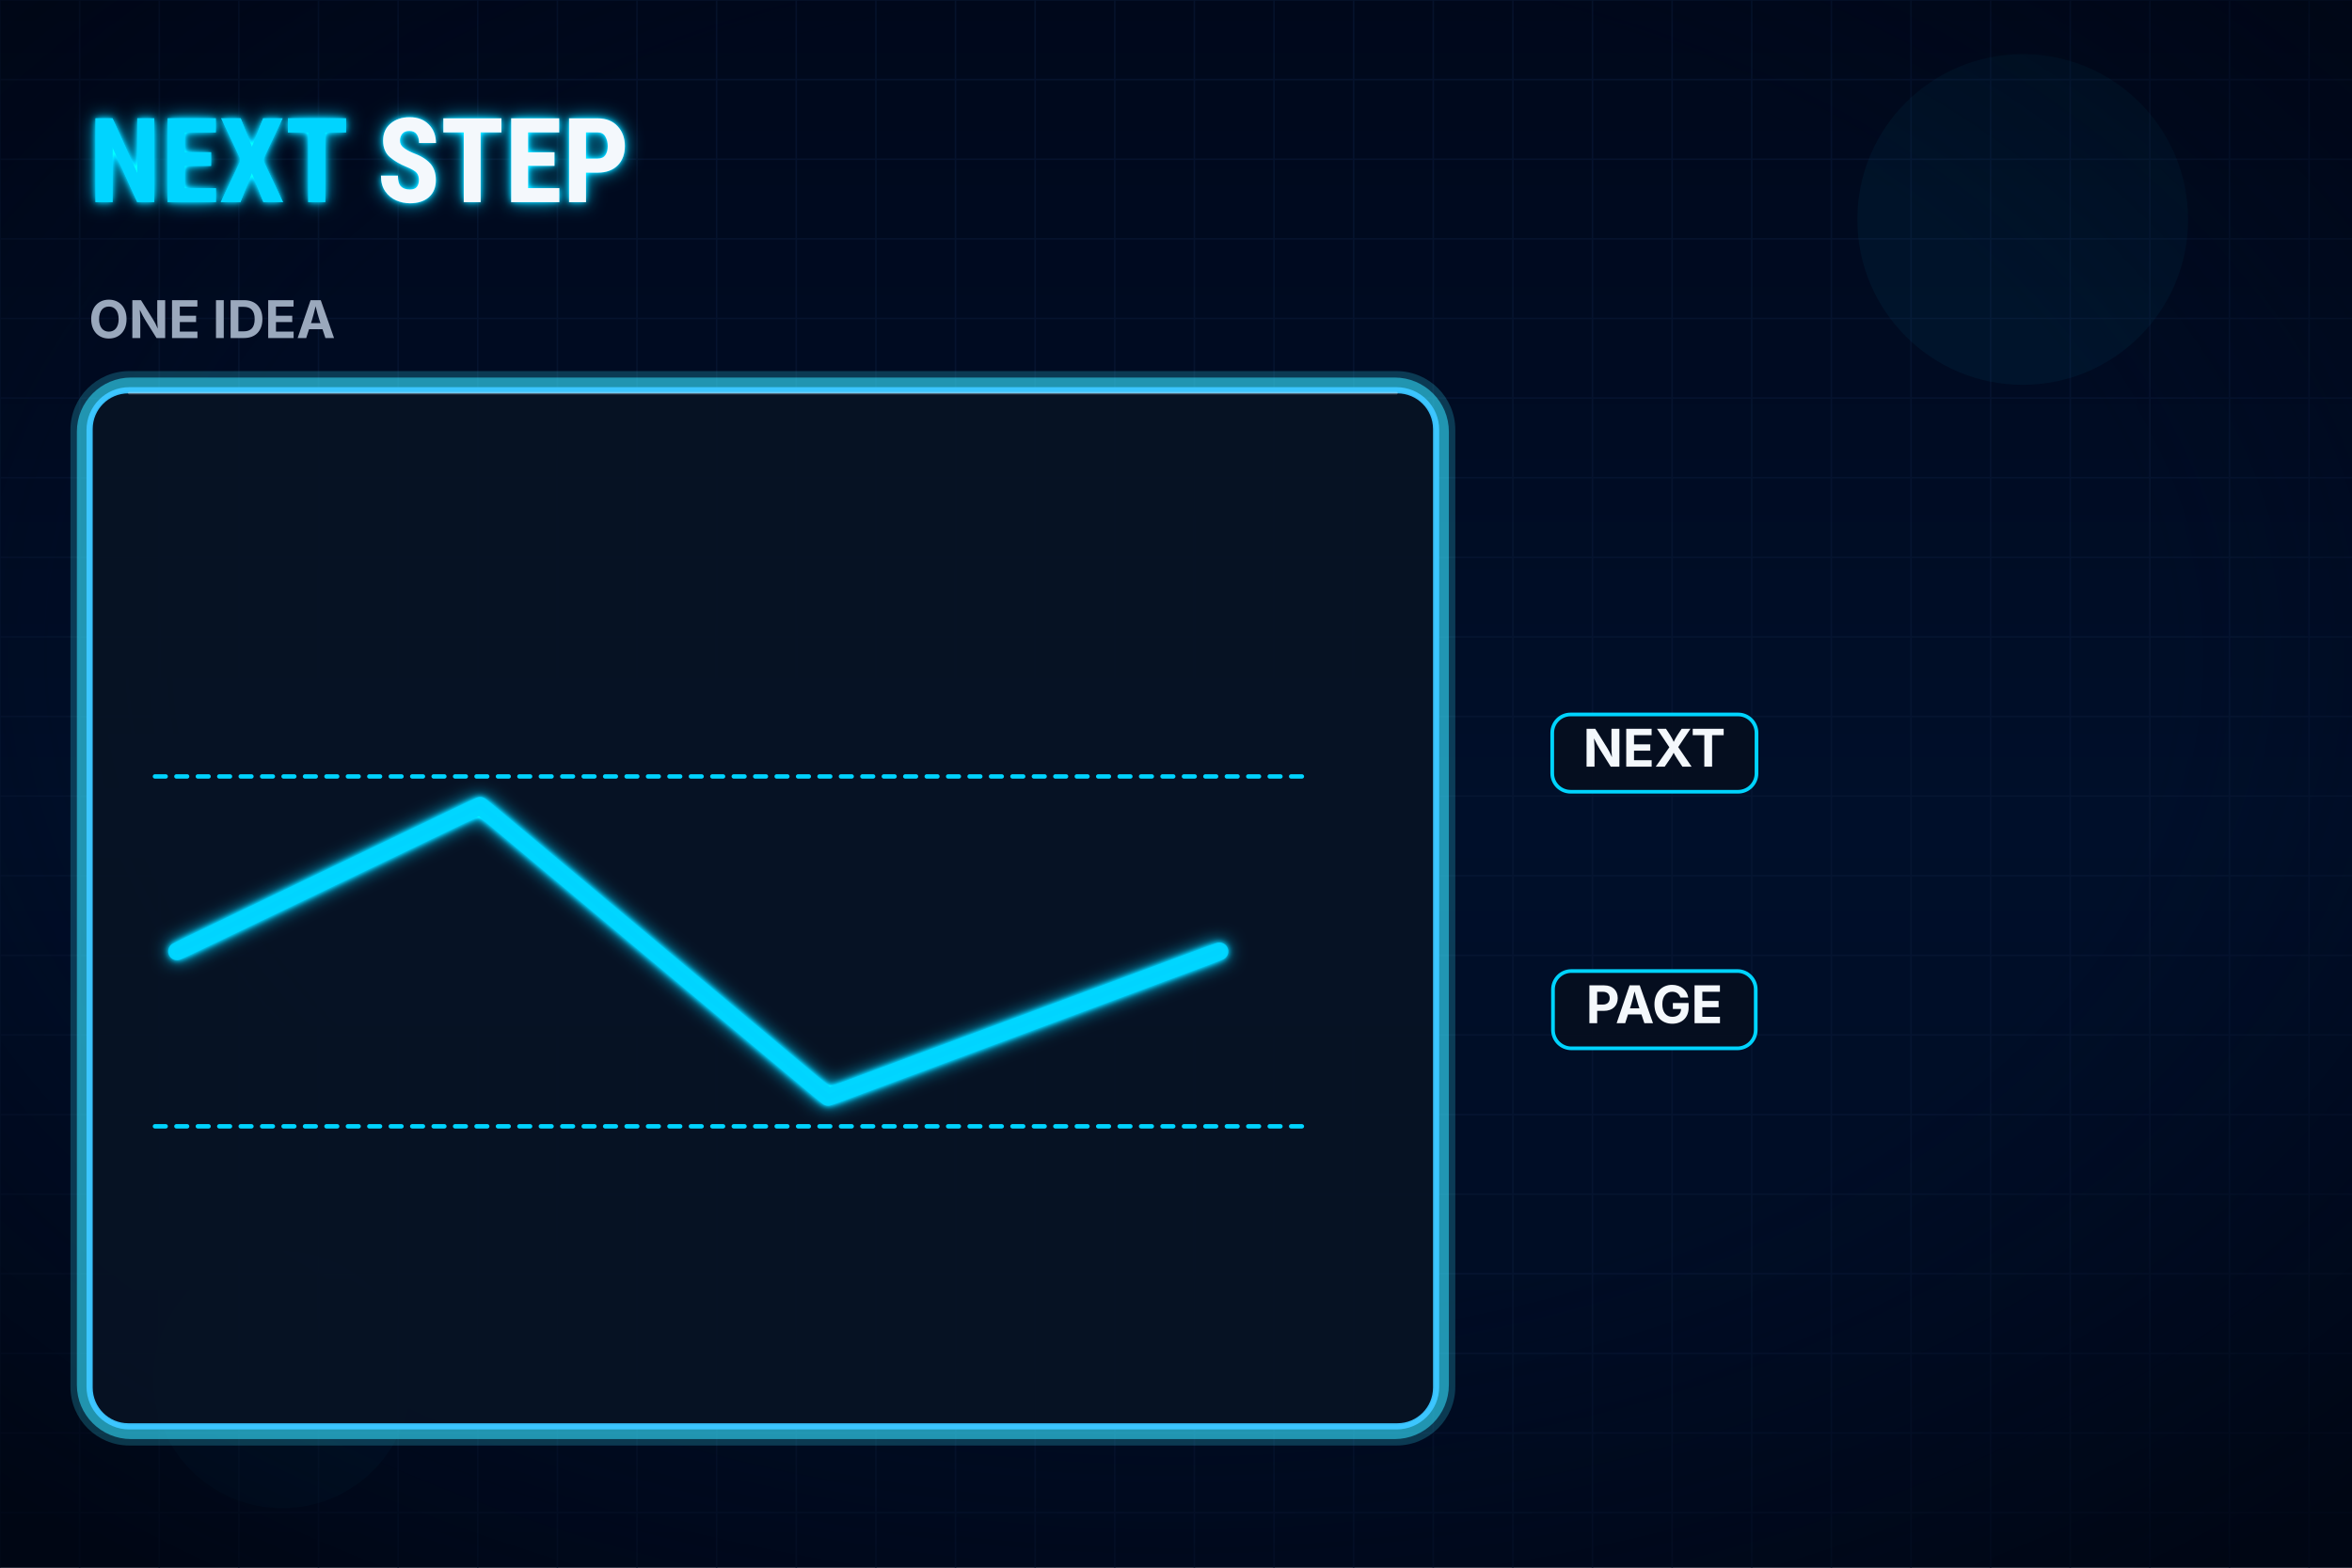
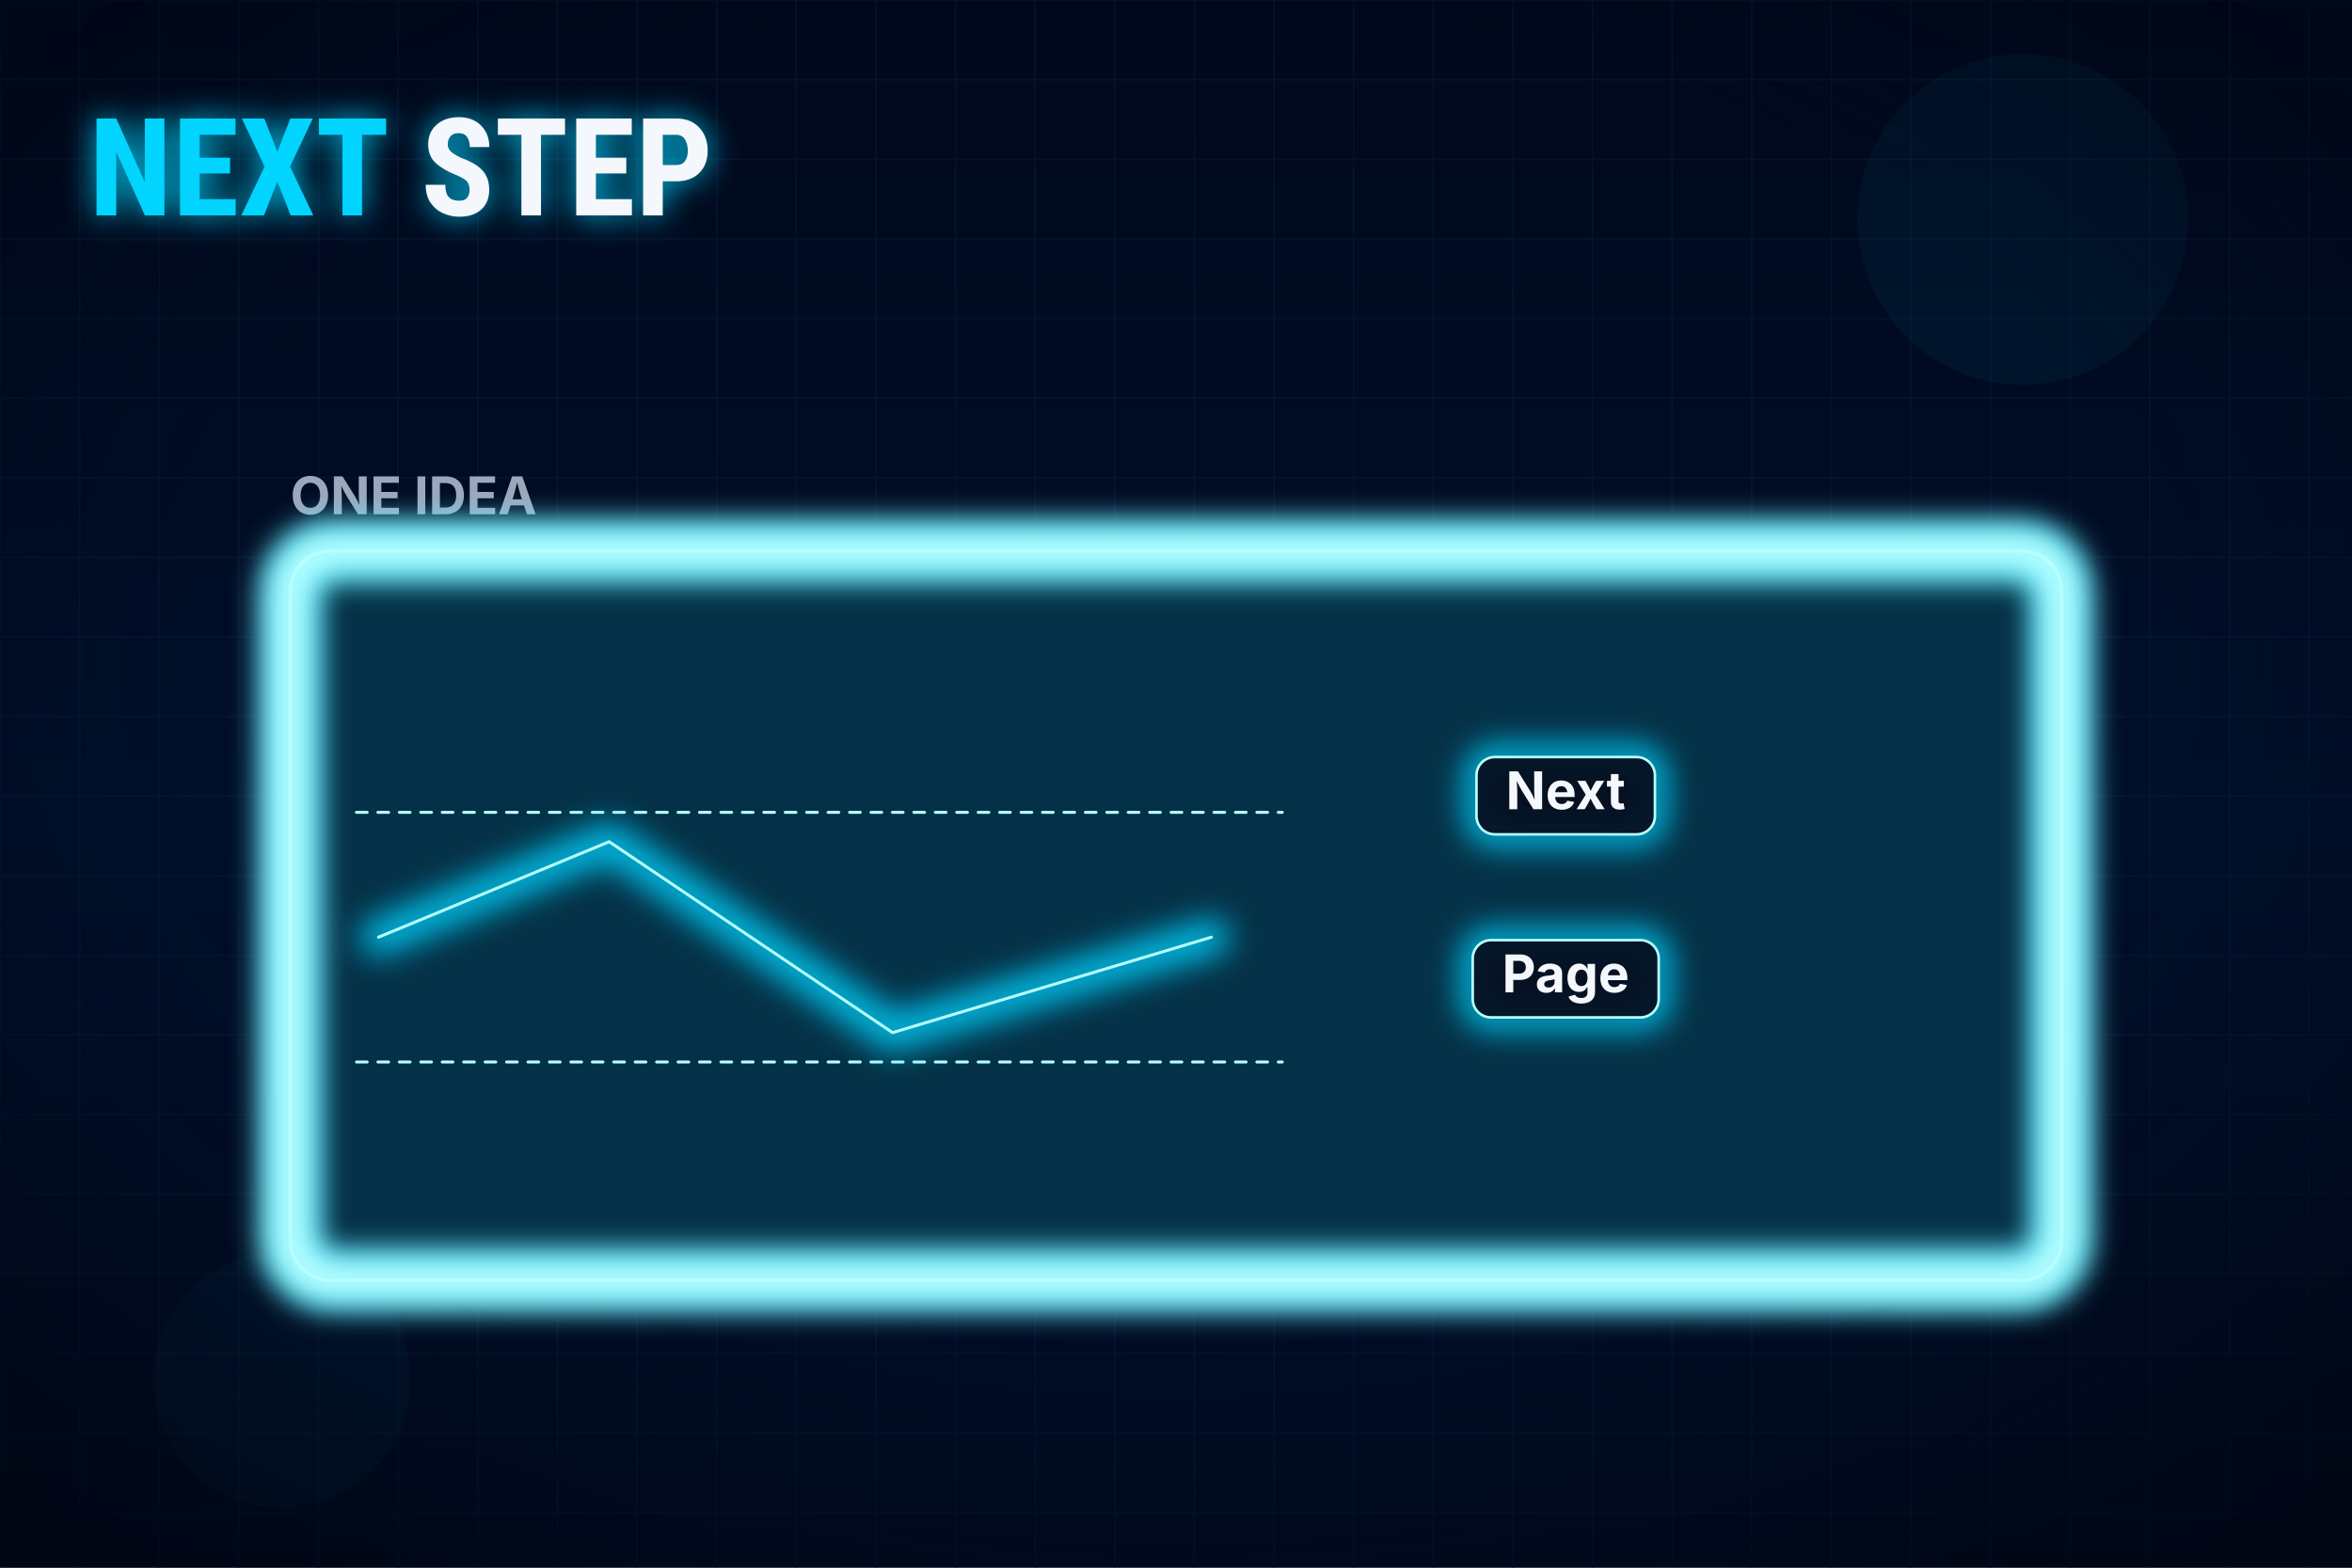
<svg xmlns="http://www.w3.org/2000/svg" width="1536" height="1024" viewBox="0 0 1536 1024">
  <defs>
    <style>
- @font-face { font-family: "Inter"; src: url("file:///agent/repos/claude/skills/illustration-engine/illustration_engine/assets/fonts/Inter-Regular.ttf") format("truetype"); font-weight: normal; font-style: normal; }
- @font-face { font-family: "Inter"; src: url("file:///agent/repos/claude/skills/illustration-engine/illustration_engine/assets/fonts/Inter-SemiBold.ttf") format("truetype"); font-weight: bold; font-style: normal; }
- @font-face { font-family: "Inter"; src: url("file:///agent/repos/claude/skills/illustration-engine/illustration_engine/assets/fonts/Inter-Bold.ttf") format("truetype"); font-weight: bold; font-style: normal; }
- @font-face { font-family: "Roboto Condensed"; src: url("file:///agent/repos/claude/skills/illustration-engine/illustration_engine/assets/fonts/RobotoCondensed-Bold.ttf") format("truetype"); font-weight: bold; font-style: normal; }
+ @font-face { font-family: "Inter"; src: url("file:///agent/repos/claude/skills/illustration-engine/illustration_engine/assets/fonts/Inter-Regular.ttf") format("truetype"); font-weight: 400; font-style: normal; }
+ @font-face { font-family: "Inter"; src: url("file:///agent/repos/claude/skills/illustration-engine/illustration_engine/assets/fonts/Inter-SemiBold.ttf") format("truetype"); font-weight: 600; font-style: normal; }
+ @font-face { font-family: "Inter"; src: url("file:///agent/repos/claude/skills/illustration-engine/illustration_engine/assets/fonts/Inter-Bold.ttf") format("truetype"); font-weight: 700; font-style: normal; }
+ @font-face { font-family: "Roboto Condensed"; src: url("file:///agent/repos/claude/skills/illustration-engine/illustration_engine/assets/fonts/RobotoCondensed-Bold.ttf") format("truetype"); font-weight: 700; font-style: normal; }
</style>
    <linearGradient id="bg1" x1="0" y1="0" x2="0" y2="1">
      <stop offset="0%" stop-color="#00081B" />
      <stop offset="52%" stop-color="#000F2A" />
      <stop offset="100%" stop-color="#000B21" />
    </linearGradient>
    <radialGradient id="vig2" cx="50%" cy="42%" r="72%">
      <stop offset="58%" stop-color="#00081B" stop-opacity="0" />
      <stop offset="100%" stop-color="#00040F" stop-opacity="0.72" />
    </radialGradient>
-     <filter id="bloom" x="-80%" y="-80%" width="260%" height="260%" color-interpolation-filters="sRGB">
-       <feGaussianBlur in="SourceGraphic" stdDeviation="6" result="wide" />
-       <feGaussianBlur in="SourceGraphic" stdDeviation="1.92" result="tight" />
-       <feComposite in="wide" in2="tight" operator="arithmetic" k1="0" k2="1" k3="1" k4="0" result="add" />
-       <feMerge>
-         <feMergeNode in="add" />
-         <feMergeNode in="SourceGraphic" />
-       </feMerge>
+     <filter id="bloom" x="-150%" y="-150%" width="400%" height="400%" color-interpolation-filters="sRGB">
+       <feGaussianBlur in="SourceGraphic" stdDeviation="10" />
    </filter>
  </defs>
  <rect x="0" y="0" width="1536" height="1024" rx="0" ry="0" fill="url(#bg1)" fill-opacity="1" stroke="none" stroke-width="0" stroke-opacity="1" />
  <g opacity="0.55">
    <line x1="0" y1="0" x2="0" y2="1024" stroke="#0A1A38" stroke-width="1" stroke-linecap="round" stroke-opacity="1" />
    <line x1="52" y1="0" x2="52" y2="1024" stroke="#0A1A38" stroke-width="1" stroke-linecap="round" stroke-opacity="1" />
    <line x1="104" y1="0" x2="104" y2="1024" stroke="#0A1A38" stroke-width="1" stroke-linecap="round" stroke-opacity="1" />
    <line x1="156" y1="0" x2="156" y2="1024" stroke="#0A1A38" stroke-width="1" stroke-linecap="round" stroke-opacity="1" />
    <line x1="208" y1="0" x2="208" y2="1024" stroke="#0A1A38" stroke-width="1" stroke-linecap="round" stroke-opacity="1" />
    <line x1="260" y1="0" x2="260" y2="1024" stroke="#0A1A38" stroke-width="1" stroke-linecap="round" stroke-opacity="1" />
    <line x1="312" y1="0" x2="312" y2="1024" stroke="#0A1A38" stroke-width="1" stroke-linecap="round" stroke-opacity="1" />
    <line x1="364" y1="0" x2="364" y2="1024" stroke="#0A1A38" stroke-width="1" stroke-linecap="round" stroke-opacity="1" />
    <line x1="416" y1="0" x2="416" y2="1024" stroke="#0A1A38" stroke-width="1" stroke-linecap="round" stroke-opacity="1" />
    <line x1="468" y1="0" x2="468" y2="1024" stroke="#0A1A38" stroke-width="1" stroke-linecap="round" stroke-opacity="1" />
    <line x1="520" y1="0" x2="520" y2="1024" stroke="#0A1A38" stroke-width="1" stroke-linecap="round" stroke-opacity="1" />
    <line x1="572" y1="0" x2="572" y2="1024" stroke="#0A1A38" stroke-width="1" stroke-linecap="round" stroke-opacity="1" />
    <line x1="624" y1="0" x2="624" y2="1024" stroke="#0A1A38" stroke-width="1" stroke-linecap="round" stroke-opacity="1" />
    <line x1="676" y1="0" x2="676" y2="1024" stroke="#0A1A38" stroke-width="1" stroke-linecap="round" stroke-opacity="1" />
    <line x1="728" y1="0" x2="728" y2="1024" stroke="#0A1A38" stroke-width="1" stroke-linecap="round" stroke-opacity="1" />
    <line x1="780" y1="0" x2="780" y2="1024" stroke="#0A1A38" stroke-width="1" stroke-linecap="round" stroke-opacity="1" />
    <line x1="832" y1="0" x2="832" y2="1024" stroke="#0A1A38" stroke-width="1" stroke-linecap="round" stroke-opacity="1" />
    <line x1="884" y1="0" x2="884" y2="1024" stroke="#0A1A38" stroke-width="1" stroke-linecap="round" stroke-opacity="1" />
    <line x1="936" y1="0" x2="936" y2="1024" stroke="#0A1A38" stroke-width="1" stroke-linecap="round" stroke-opacity="1" />
    <line x1="988" y1="0" x2="988" y2="1024" stroke="#0A1A38" stroke-width="1" stroke-linecap="round" stroke-opacity="1" />
    <line x1="1040" y1="0" x2="1040" y2="1024" stroke="#0A1A38" stroke-width="1" stroke-linecap="round" stroke-opacity="1" />
    <line x1="1092" y1="0" x2="1092" y2="1024" stroke="#0A1A38" stroke-width="1" stroke-linecap="round" stroke-opacity="1" />
    <line x1="1144" y1="0" x2="1144" y2="1024" stroke="#0A1A38" stroke-width="1" stroke-linecap="round" stroke-opacity="1" />
    <line x1="1196" y1="0" x2="1196" y2="1024" stroke="#0A1A38" stroke-width="1" stroke-linecap="round" stroke-opacity="1" />
    <line x1="1248" y1="0" x2="1248" y2="1024" stroke="#0A1A38" stroke-width="1" stroke-linecap="round" stroke-opacity="1" />
    <line x1="1300" y1="0" x2="1300" y2="1024" stroke="#0A1A38" stroke-width="1" stroke-linecap="round" stroke-opacity="1" />
    <line x1="1352" y1="0" x2="1352" y2="1024" stroke="#0A1A38" stroke-width="1" stroke-linecap="round" stroke-opacity="1" />
    <line x1="1404" y1="0" x2="1404" y2="1024" stroke="#0A1A38" stroke-width="1" stroke-linecap="round" stroke-opacity="1" />
    <line x1="1456" y1="0" x2="1456" y2="1024" stroke="#0A1A38" stroke-width="1" stroke-linecap="round" stroke-opacity="1" />
    <line x1="1508" y1="0" x2="1508" y2="1024" stroke="#0A1A38" stroke-width="1" stroke-linecap="round" stroke-opacity="1" />
    <line x1="0" y1="0" x2="1536" y2="0" stroke="#0A1A38" stroke-width="1" stroke-linecap="round" stroke-opacity="1" />
    <line x1="0" y1="52" x2="1536" y2="52" stroke="#0A1A38" stroke-width="1" stroke-linecap="round" stroke-opacity="1" />
    <line x1="0" y1="104" x2="1536" y2="104" stroke="#0A1A38" stroke-width="1" stroke-linecap="round" stroke-opacity="1" />
    <line x1="0" y1="156" x2="1536" y2="156" stroke="#0A1A38" stroke-width="1" stroke-linecap="round" stroke-opacity="1" />
    <line x1="0" y1="208" x2="1536" y2="208" stroke="#0A1A38" stroke-width="1" stroke-linecap="round" stroke-opacity="1" />
    <line x1="0" y1="260" x2="1536" y2="260" stroke="#0A1A38" stroke-width="1" stroke-linecap="round" stroke-opacity="1" />
    <line x1="0" y1="312" x2="1536" y2="312" stroke="#0A1A38" stroke-width="1" stroke-linecap="round" stroke-opacity="1" />
    <line x1="0" y1="364" x2="1536" y2="364" stroke="#0A1A38" stroke-width="1" stroke-linecap="round" stroke-opacity="1" />
    <line x1="0" y1="416" x2="1536" y2="416" stroke="#0A1A38" stroke-width="1" stroke-linecap="round" stroke-opacity="1" />
    <line x1="0" y1="468" x2="1536" y2="468" stroke="#0A1A38" stroke-width="1" stroke-linecap="round" stroke-opacity="1" />
    <line x1="0" y1="520" x2="1536" y2="520" stroke="#0A1A38" stroke-width="1" stroke-linecap="round" stroke-opacity="1" />
    <line x1="0" y1="572" x2="1536" y2="572" stroke="#0A1A38" stroke-width="1" stroke-linecap="round" stroke-opacity="1" />
    <line x1="0" y1="624" x2="1536" y2="624" stroke="#0A1A38" stroke-width="1" stroke-linecap="round" stroke-opacity="1" />
    <line x1="0" y1="676" x2="1536" y2="676" stroke="#0A1A38" stroke-width="1" stroke-linecap="round" stroke-opacity="1" />
    <line x1="0" y1="728" x2="1536" y2="728" stroke="#0A1A38" stroke-width="1" stroke-linecap="round" stroke-opacity="1" />
    <line x1="0" y1="780" x2="1536" y2="780" stroke="#0A1A38" stroke-width="1" stroke-linecap="round" stroke-opacity="1" />
    <line x1="0" y1="832" x2="1536" y2="832" stroke="#0A1A38" stroke-width="1" stroke-linecap="round" stroke-opacity="1" />
    <line x1="0" y1="884" x2="1536" y2="884" stroke="#0A1A38" stroke-width="1" stroke-linecap="round" stroke-opacity="1" />
    <line x1="0" y1="936" x2="1536" y2="936" stroke="#0A1A38" stroke-width="1" stroke-linecap="round" stroke-opacity="1" />
    <line x1="0" y1="988" x2="1536" y2="988" stroke="#0A1A38" stroke-width="1" stroke-linecap="round" stroke-opacity="1" />
  </g>
  <circle cx="1320.96" cy="143.36" r="108" fill="#00D4FF" fill-opacity="0.045" stroke="none" stroke-width="0" />
  <circle cx="184.32" cy="901.12" r="84" fill="#00D4FF" fill-opacity="0.045" stroke="none" stroke-width="0" />
  <rect x="0" y="0" width="1536" height="1024" rx="0" ry="0" fill="url(#vig2)" fill-opacity="1" stroke="none" stroke-width="0" stroke-opacity="1" />
-   <text x="58" y="132.04" fill="#00D4FF" fill-opacity="0.85" font-family="Roboto Condensed" font-weight="bold" font-size="77" text-anchor="start" filter="url(#bloom)">NEXT</text>
-   <text x="58" y="132.04" fill="#00D4FF" fill-opacity="1" font-family="Roboto Condensed" font-weight="bold" font-size="77" text-anchor="start">NEXT</text>
-   <text x="246" y="132.04" fill="#00D4FF" fill-opacity="0.85" font-family="Roboto Condensed" font-weight="bold" font-size="77" text-anchor="start" filter="url(#bloom)">STEP</text>
-   <text x="246" y="132.04" fill="#F4F8FC" fill-opacity="1" font-family="Roboto Condensed" font-weight="bold" font-size="77" text-anchor="start">STEP</text>
-   <text x="58" y="220.8" fill="#9AA8BC" fill-opacity="1" font-family="Inter" font-weight="bold" font-size="34" text-anchor="start">ONE IDEA</text>
-   <rect x="46" y="242.4" width="904.4" height="701.8" rx="38.4" ry="38.4" fill="#33E0FF" fill-opacity="0.22" stroke="none" stroke-width="0" stroke-opacity="1" />
-   <rect x="54.4" y="250.8" width="887.6" height="685" rx="31.2" ry="31.2" fill="none" fill-opacity="1" stroke="#33E0FF" stroke-width="8.4" stroke-opacity="0.55" />
-   <rect x="58" y="254.4" width="880.4" height="677.8" rx="26.4" ry="26.4" fill="#060E1E" fill-opacity="0.9" stroke="#3CC6FF" stroke-width="3" stroke-opacity="1" />
-   <rect x="59.8" y="256.2" width="876.8" height="674.2" rx="24" ry="24" fill="none" fill-opacity="1" stroke="#3CC6FF" stroke-width="1.5" stroke-opacity="0.95" />
-   <line x1="84.4" y1="256.8" x2="912" y2="256.8" stroke="#F4F8FC" stroke-width="1.68" stroke-linecap="round" stroke-opacity="0.28" />
-   <line x1="101.2" y1="507.16" x2="853.2" y2="507.16" stroke="#00D4FF" stroke-width="9.79" stroke-linecap="round" stroke-opacity="0.95" stroke-dasharray="7 7" filter="url(#bloom)" />
-   <line x1="101.2" y1="507.16" x2="853.2" y2="507.16" stroke="#00D4FF" stroke-width="2.88" stroke-linecap="round" stroke-opacity="1" stroke-dasharray="7 7" />
-   <line x1="101.2" y1="735.7" x2="853.2" y2="735.7" stroke="#00D4FF" stroke-width="9.79" stroke-linecap="round" stroke-opacity="0.95" stroke-dasharray="7 7" filter="url(#bloom)" />
-   <line x1="101.2" y1="735.7" x2="853.2" y2="735.7" stroke="#00D4FF" stroke-width="2.88" stroke-linecap="round" stroke-opacity="1" stroke-dasharray="7 7" />
-   <polyline points="115.6,621.43 313.6,526.36 540.8,716.5 796.4,621.43" fill="none" stroke="#00D4FF" stroke-width="11.52" stroke-linejoin="round" stroke-linecap="round" stroke-opacity="0.95" filter="url(#bloom)" />
-   <polyline points="115.6,621.43 313.6,526.36 540.8,716.5 796.4,621.43" fill="none" stroke="#00D4FF" stroke-width="3.6" stroke-linejoin="round" stroke-linecap="round" stroke-opacity="1" />
-   <rect x="1013.7" y="466.68" width="133.4" height="50.48" rx="12" ry="12" fill="#060E1E" fill-opacity="0.88" stroke="#00D4FF" stroke-width="2.4" stroke-opacity="1" />
-   <text x="1080.4" y="500.76" fill="#F4F8FC" fill-opacity="1" font-family="Inter" font-weight="bold" font-size="34" text-anchor="middle">NEXT</text>
-   <rect x="1014.2" y="634.28" width="132.4" height="50.48" rx="12" ry="12" fill="#060E1E" fill-opacity="0.88" stroke="#00D4FF" stroke-width="2.4" stroke-opacity="1" />
-   <text x="1080.4" y="668.36" fill="#F4F8FC" fill-opacity="1" font-family="Inter" font-weight="bold" font-size="34" text-anchor="middle">PAGE</text>
+   <text x="58" y="140.68" fill="#00D4FF" fill-opacity="0.9" font-family="Roboto Condensed" font-weight="700" font-size="89" text-anchor="start" filter="url(#bloom)">NEXT</text>
+   <text x="58" y="140.68" fill="#00D4FF" fill-opacity="1" font-family="Roboto Condensed" font-weight="700" font-size="89" text-anchor="start">NEXT</text>
+   <text x="274.81" y="140.68" fill="#00D4FF" fill-opacity="0.9" font-family="Roboto Condensed" font-weight="700" font-size="89" text-anchor="start" filter="url(#bloom)">STEP</text>
+   <text x="274.81" y="140.68" fill="#F4F8FC" fill-opacity="1" font-family="Roboto Condensed" font-weight="700" font-size="89" text-anchor="start">STEP</text>
+   <text x="189.6" y="335.9" fill="#9AA8BC" fill-opacity="1" font-family="Inter" font-weight="700" font-size="34" text-anchor="start">ONE IDEA</text>
+   <rect x="189.6" y="359.9" width="1156.8" height="476.4" rx="26.4" ry="26.4" fill="#060E1E" fill-opacity="0.9" stroke="none" stroke-width="0" stroke-opacity="1" />
+   <rect x="189.6" y="359.9" width="1156.8" height="476.4" rx="26.4" ry="26.4" fill="#00D4FF" fill-opacity="0.18" stroke="none" stroke-width="0" stroke-opacity="1" />
+   <rect x="189.6" y="359.9" width="1156.8" height="476.4" rx="26.4" ry="26.4" fill="none" fill-opacity="0.8" stroke="#00D4FF" stroke-width="32" stroke-opacity="1" filter="url(#bloom)" />
+   <rect x="189.6" y="359.9" width="1156.8" height="476.4" rx="26.4" ry="26.4" fill="none" fill-opacity="0.55" stroke="#B8FFFF" stroke-width="32" stroke-opacity="1" filter="url(#bloom)" />
+   <rect x="189.6" y="359.9" width="1156.8" height="476.4" rx="26.4" ry="26.4" fill="none" fill-opacity="1" stroke="#B8FFFF" stroke-width="2.04" stroke-opacity="1" />
+   <line x1="232.8" y1="530.61" x2="837.41" y2="530.61" stroke="#00D4FF" stroke-width="32" stroke-linecap="round" stroke-opacity="0.85" stroke-dasharray="7 7" filter="url(#bloom)" />
+   <line x1="232.8" y1="530.61" x2="837.41" y2="530.61" stroke="#B8FFFF" stroke-width="1.92" stroke-linecap="round" stroke-opacity="1" stroke-dasharray="7 7" />
+   <line x1="232.8" y1="693.69" x2="837.41" y2="693.69" stroke="#00D4FF" stroke-width="32" stroke-linecap="round" stroke-opacity="0.85" stroke-dasharray="7 7" filter="url(#bloom)" />
+   <line x1="232.8" y1="693.69" x2="837.41" y2="693.69" stroke="#B8FFFF" stroke-width="1.92" stroke-linecap="round" stroke-opacity="1" stroke-dasharray="7 7" />
+   <polyline points="247.2,612.15 397.82,549.81 582.91,674.49 791.14,612.15" fill="none" stroke="#00D4FF" stroke-width="24" stroke-linejoin="round" stroke-linecap="round" stroke-opacity="0.85" filter="url(#bloom)" />
+   <polyline points="247.2,612.15 397.82,549.81 582.91,674.49 791.14,612.15" fill="none" stroke="#B8FFFF" stroke-width="1.92" stroke-linejoin="round" stroke-linecap="round" stroke-opacity="1" />
+   <rect x="964.23" y="494.5" width="116.54" height="50.48" rx="12" ry="12" fill="none" fill-opacity="0.85" stroke="#00D4FF" stroke-width="14.4" stroke-opacity="1" filter="url(#bloom)" />
+   <rect x="964.23" y="494.5" width="116.54" height="50.48" rx="12" ry="12" fill="#060E1E" fill-opacity="0.92" stroke="none" stroke-width="0" stroke-opacity="1" />
+   <rect x="964.23" y="494.5" width="116.54" height="50.48" rx="12" ry="12" fill="none" fill-opacity="1" stroke="#B8FFFF" stroke-width="1.68" stroke-opacity="1" />
+   <text x="1022.5" y="528.58" fill="#F4F8FC" fill-opacity="1" font-family="Inter" font-weight="700" font-size="34" text-anchor="middle">Next</text>
+   <rect x="961.76" y="614.09" width="121.46" height="50.48" rx="12" ry="12" fill="none" fill-opacity="0.85" stroke="#00D4FF" stroke-width="14.4" stroke-opacity="1" filter="url(#bloom)" />
+   <rect x="961.76" y="614.09" width="121.46" height="50.48" rx="12" ry="12" fill="#060E1E" fill-opacity="0.92" stroke="none" stroke-width="0" stroke-opacity="1" />
+   <rect x="961.76" y="614.09" width="121.46" height="50.48" rx="12" ry="12" fill="none" fill-opacity="1" stroke="#B8FFFF" stroke-width="1.68" stroke-opacity="1" />
+   <text x="1022.5" y="648.17" fill="#F4F8FC" fill-opacity="1" font-family="Inter" font-weight="700" font-size="34" text-anchor="middle">Page</text>
</svg>
